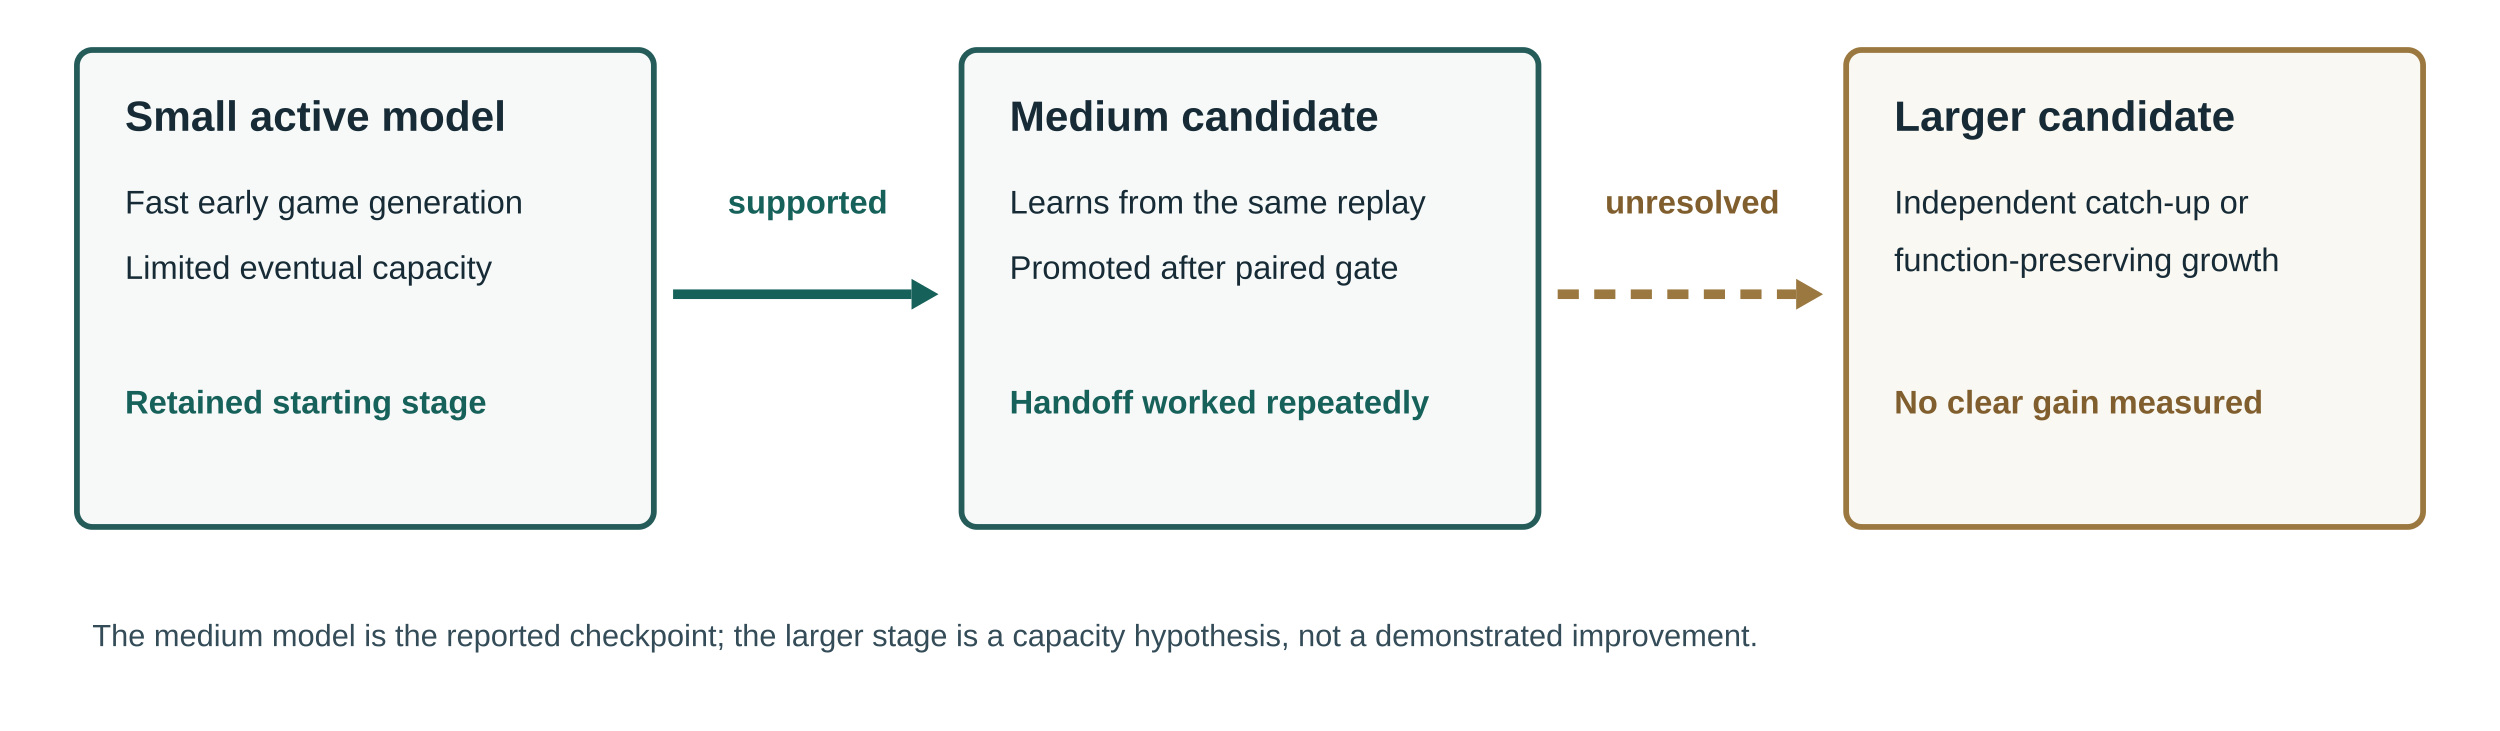
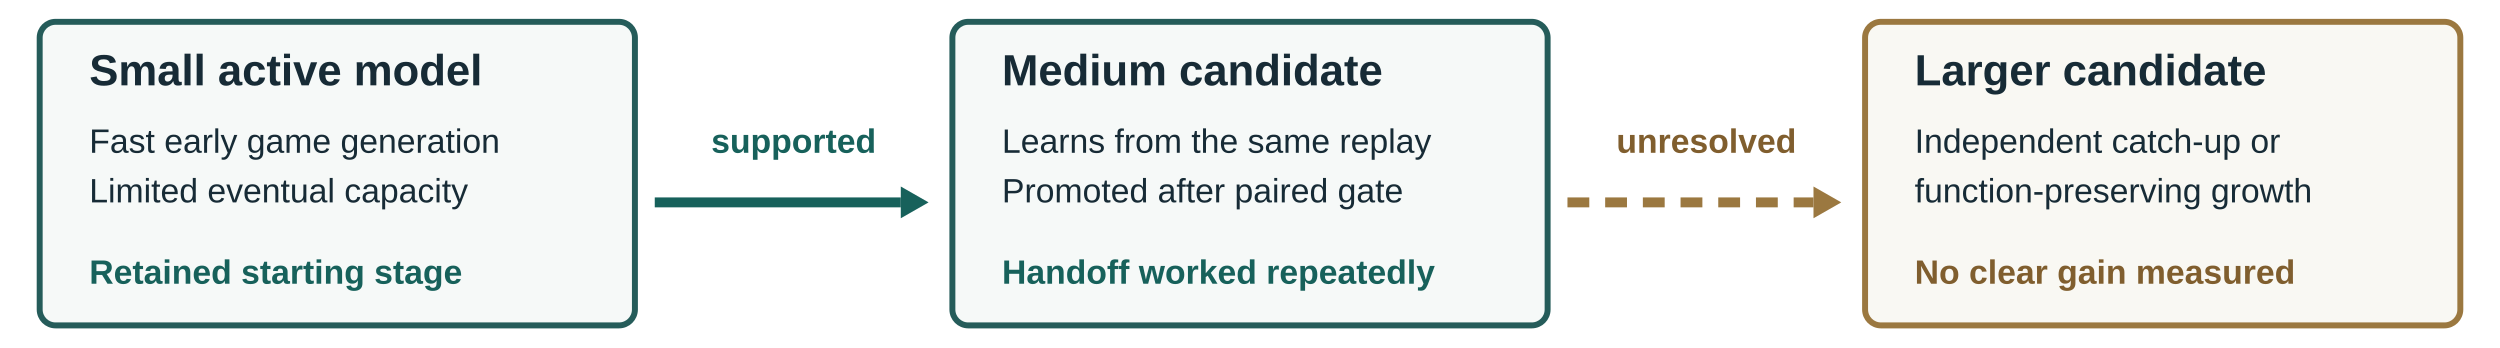
- <svg xmlns="http://www.w3.org/2000/svg" viewBox="0 105 1300 380" role="img" aria-labelledby="title description">
+ <svg xmlns="http://www.w3.org/2000/svg" viewBox="20 120 1260 175" role="img" aria-labelledby="title description">
  <defs>
    <style>
      text { font-family: Arial, sans-serif; fill: #172b36; }
      .stage { fill: #f6f9f8; stroke: #255c5a; stroke-width: 3; }
      .candidate { fill: #f9f8f3; stroke: #9b7840; stroke-width: 3; }
      .heading { font-size: 22px; font-weight: 700; }
      .body { font-size: 17px; }
      .note { font-size: 16px; fill: #344c58; }
      .good { font-size: 17px; fill: #17615b; font-weight: 700; }
      .uncertain { font-size: 17px; fill: #805e2e; font-weight: 700; }
      .solid { stroke: #17615b; stroke-width: 5; fill: none; }
      .dashed { stroke: #9b7840; stroke-width: 5; stroke-dasharray: 11 8; fill: none; }
    </style>
  </defs>
  <rect width="1300" height="500" fill="#fff" />
-   <rect x="40" y="131" width="300" height="248" rx="8" class="stage" />
-   <rect x="500" y="131" width="300" height="248" rx="8" class="stage" />
-   <rect x="960" y="131" width="300" height="248" rx="8" class="candidate" />
-   <text x="65" y="173" class="heading">Small active model</text>
-   <text x="65" y="216" class="body">Fast early game generation</text>
-   <text x="65" y="250" class="body">Limited eventual capacity</text>
-   <text x="65" y="320" class="good">Retained starting stage</text>
-   <text x="525" y="173" class="heading">Medium candidate</text>
-   <text x="525" y="216" class="body">Learns from the same replay</text>
-   <text x="525" y="250" class="body">Promoted after paired gate</text>
-   <text x="525" y="320" class="good">Handoff worked repeatedly</text>
-   <text x="985" y="173" class="heading">Larger candidate</text>
-   <text x="985" y="216" class="body">Independent catch-up or</text>
-   <text x="985" y="246" class="body">function-preserving growth</text>
-   <text x="985" y="320" class="uncertain">No clear gain measured</text>
-   <path d="M350 258 H474" class="solid" />
-   <path d="M474 250 L488 258 L474 266 Z" fill="#17615b" />
-   <path d="M810 258 H934" class="dashed" />
-   <path d="M934 250 L948 258 L934 266 Z" fill="#9b7840" />
-   <text x="420" y="216" text-anchor="middle" class="good">supported</text>
-   <text x="880" y="216" text-anchor="middle" class="uncertain">unresolved</text>
-   <text x="48" y="441" class="note">The medium model is the reported checkpoint; the larger stage is a capacity hypothesis, not a demonstrated improvement.</text>
+   <rect x="40" y="131" width="300" height="153" rx="8" class="stage" />
+   <rect x="500" y="131" width="300" height="153" rx="8" class="stage" />
+   <rect x="960" y="131" width="300" height="153" rx="8" class="candidate" />
+   <text x="65" y="163" class="heading">Small active model</text>
+   <text x="65" y="197" class="body">Fast early game generation</text>
+   <text x="65" y="222" class="body">Limited eventual capacity</text>
+   <text x="65" y="263" class="good">Retained starting stage</text>
+   <text x="525" y="163" class="heading">Medium candidate</text>
+   <text x="525" y="197" class="body">Learns from the same replay</text>
+   <text x="525" y="222" class="body">Promoted after paired gate</text>
+   <text x="525" y="263" class="good">Handoff worked repeatedly</text>
+   <text x="985" y="163" class="heading">Larger candidate</text>
+   <text x="985" y="197" class="body">Independent catch-up or</text>
+   <text x="985" y="222" class="body">function-preserving growth</text>
+   <text x="985" y="263" class="uncertain">No clear gain measured</text>
+   <path d="M350 222 H474" class="solid" />
+   <path d="M474 214 L488 222 L474 230 Z" fill="#17615b" />
+   <path d="M810 222 H934" class="dashed" />
+   <path d="M934 214 L948 222 L934 230 Z" fill="#9b7840" />
+   <text x="420" y="197" text-anchor="middle" class="good">supported</text>
+   <text x="880" y="197" text-anchor="middle" class="uncertain">unresolved</text>
</svg>
